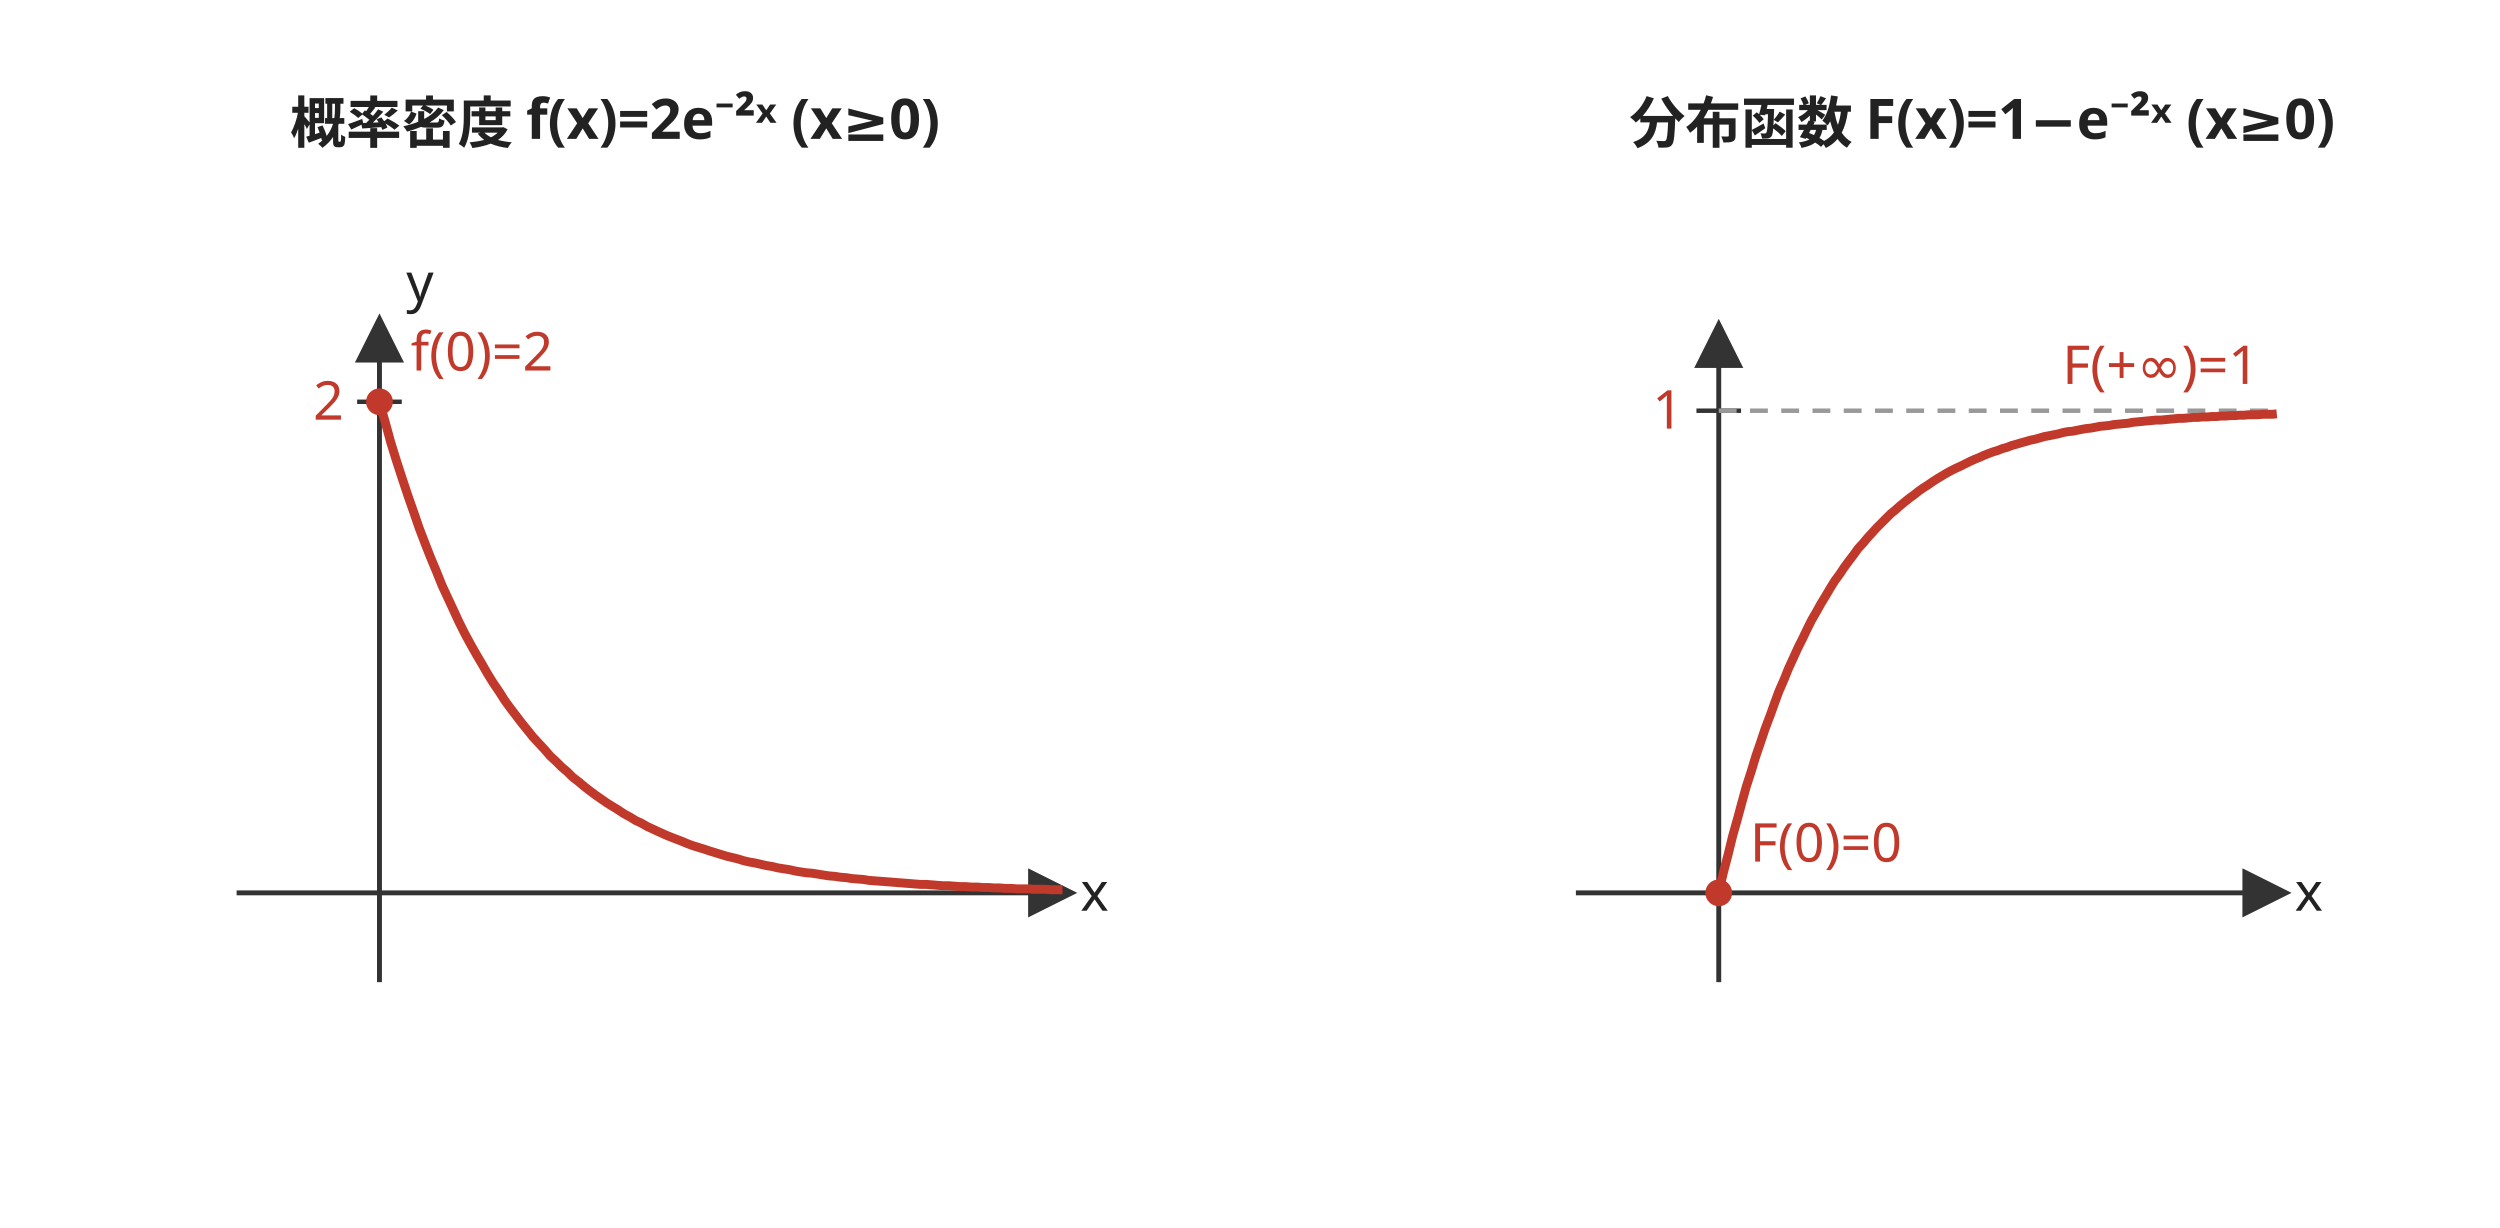
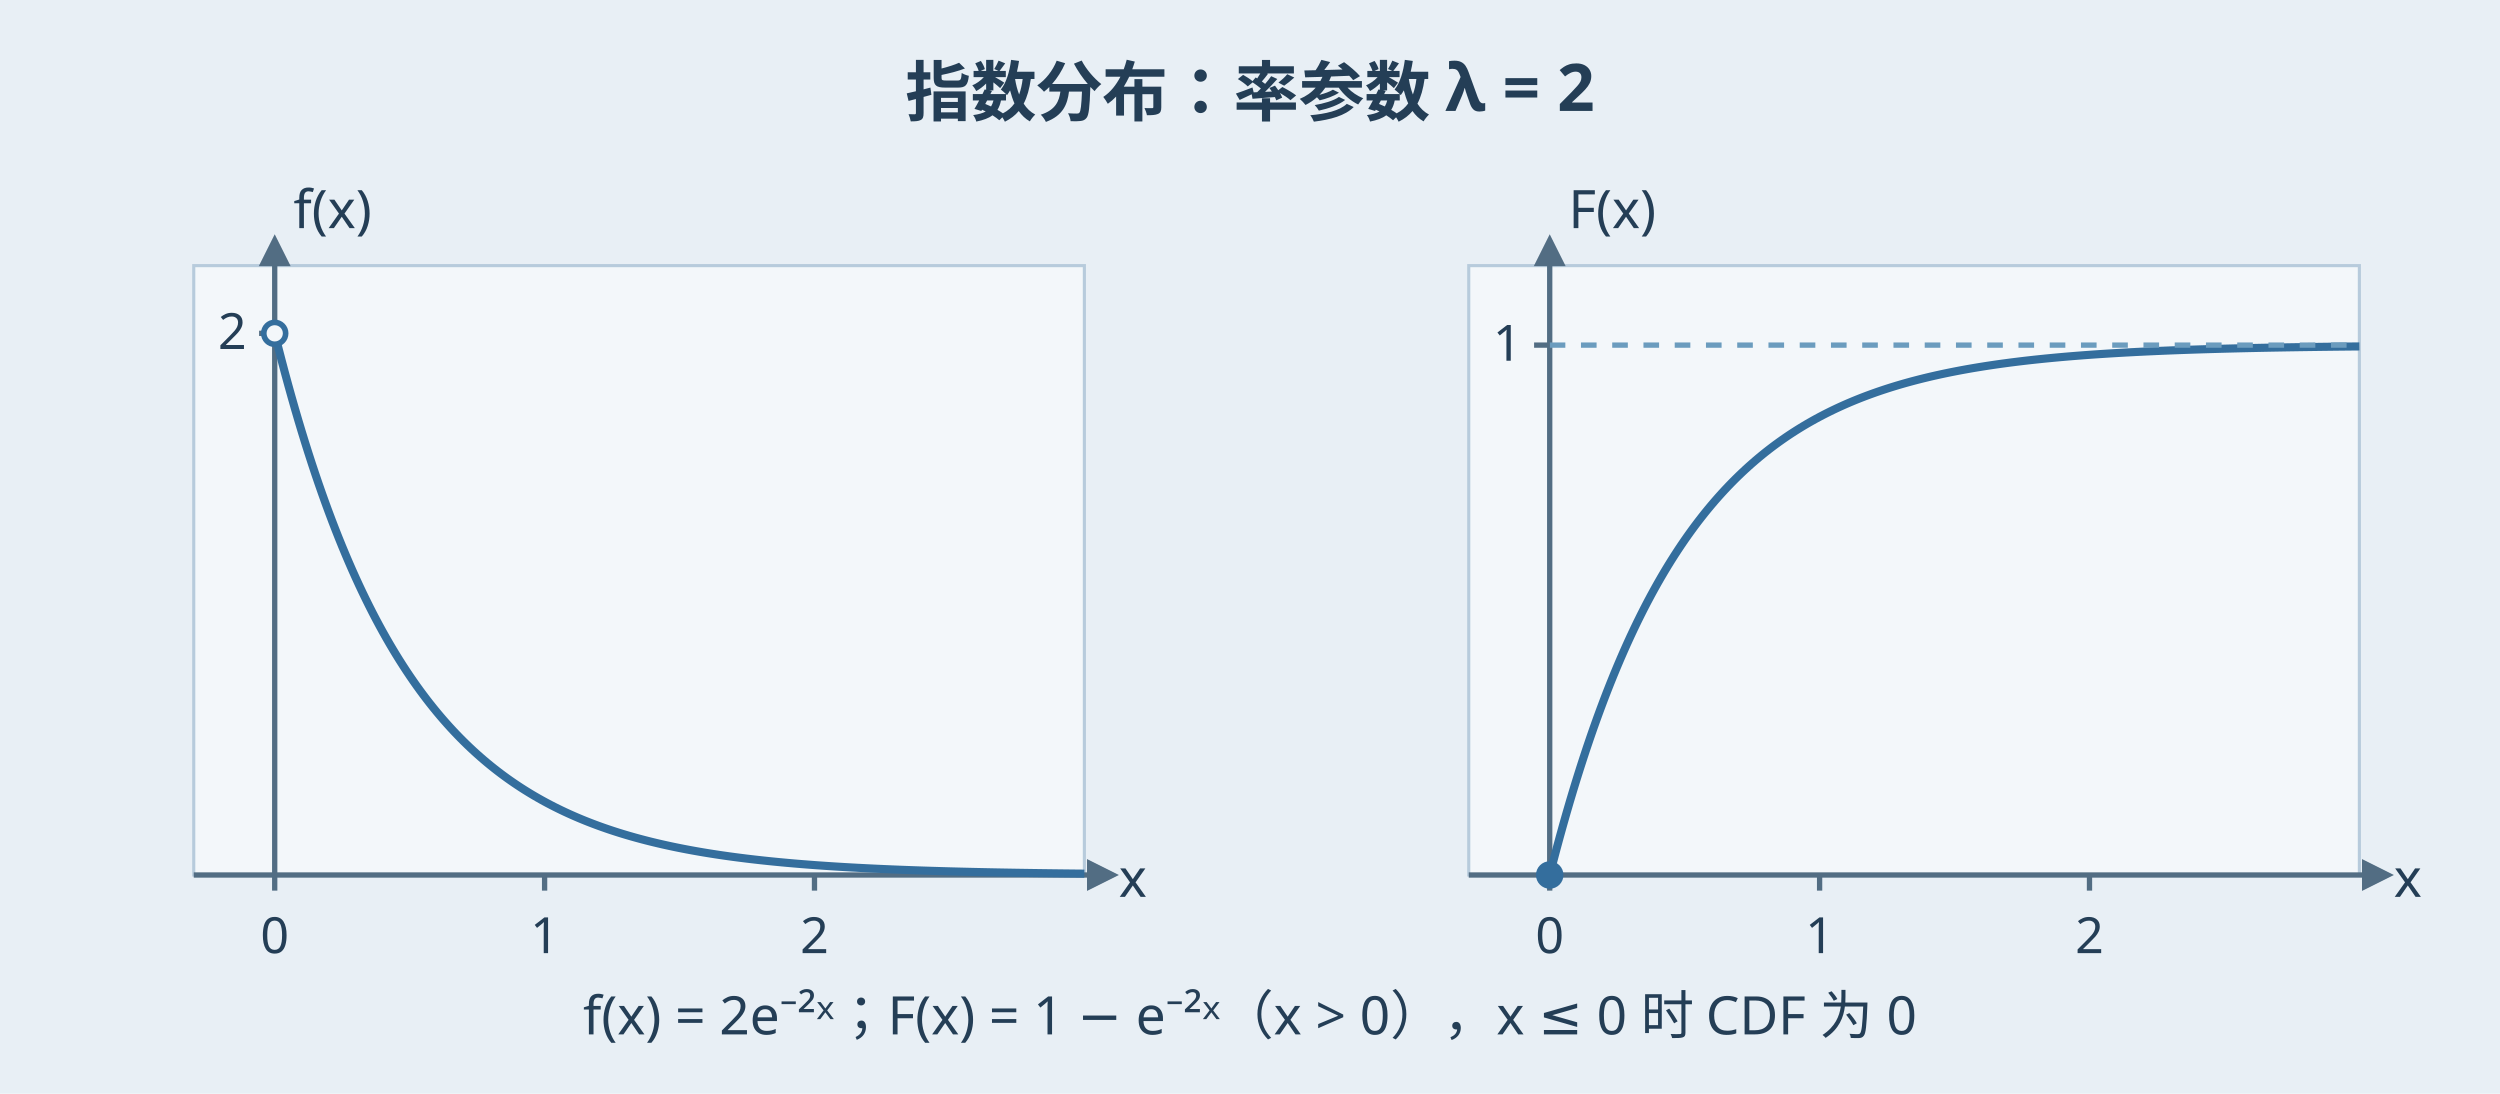
- <svg xmlns="http://www.w3.org/2000/svg" viewBox="0 0 560 275" font-family="sans-serif" font-size="12">
-   <style>
-     .label { font-size: 12px; fill: #222; }
-     .axis { stroke: #333; stroke-width: 1.1; fill: none; }
-     .curve { stroke: #c0392b; stroke-width: 2; fill: none; stroke-linejoin: round; }
-     .dash { stroke: #999; stroke-dasharray: 4 3; fill: none; }
-     .pt { fill: #c0392b; }
-     .note { font-size: 12px; fill: #c0392b; }
-     .tick { stroke: #333; stroke-width: 1; }
-     .title { font-size: 12.5px; fill: #222; font-weight: 600; }
-   </style>
+ <svg xmlns="http://www.w3.org/2000/svg" width="800" height="350" viewBox="0 0 800 350">
+   <rect x="0" y="0" width="800" height="350" fill="#E8EFF5" />
  <defs>
-     <marker id="axArrow" markerWidth="10" markerHeight="10" refX="7" refY="5" orient="auto">
-       <polygon points="0 0, 10 5, 0 10" fill="#333" />
+     <marker id="arrow" viewBox="0 0 10 10" refX="8" refY="5" markerWidth="6" markerHeight="6" orient="auto-start-reverse">
+       <path d="M 0 0 L 10 5 L 0 10 z" fill="#526D83" />
    </marker>
  </defs>
-   <line x1="53" y1="200" x2="238.0" y2="200" class="axis" marker-end="url(#axArrow)" />
-   <line x1="85" y1="220" x2="85" y2="73.5" class="axis" marker-end="url(#axArrow)" />
-   <text class="label" x="242.0" y="204">x</text>
-   <text class="label" x="91" y="67.5">y</text>
-   <line x1="80" y1="90.0" x2="90" y2="90.0" class="tick" />
-   <text class="note" x="77" y="94.0" text-anchor="end">2</text>
-   <path d="M 85.0,90.0 L 86.3,94.6 L 87.5,99.0 L 88.8,103.2 L 90.1,107.2 L 91.4,111.1 L 92.7,114.8 L 93.9,118.3 L 95.2,121.7 L 96.5,125.0 L 97.8,128.1 L 99.0,131.1 L 100.3,133.9 L 101.6,136.7 L 102.8,139.3 L 104.1,141.9 L 105.4,144.3 L 106.7,146.6 L 108.0,148.8 L 109.2,150.9 L 110.5,153.0 L 111.8,154.9 L 113.0,156.8 L 114.3,158.6 L 115.6,160.3 L 116.9,162.0 L 118.2,163.6 L 119.4,165.1 L 120.7,166.5 L 122.0,167.9 L 123.2,169.3 L 124.5,170.5 L 125.8,171.8 L 127.1,172.9 L 128.3,174.1 L 129.6,175.1 L 130.9,176.2 L 132.2,177.2 L 133.4,178.1 L 134.7,179.0 L 136.0,179.9 L 137.3,180.7 L 138.6,181.5 L 139.8,182.3 L 141.1,183.0 L 142.4,183.8 L 143.7,184.4 L 144.9,185.1 L 146.2,185.7 L 147.5,186.3 L 148.8,186.9 L 150.0,187.4 L 151.3,187.9 L 152.6,188.4 L 153.8,188.9 L 155.1,189.4 L 156.4,189.8 L 157.7,190.2 L 158.9,190.6 L 160.2,191.0 L 161.5,191.4 L 162.8,191.8 L 164.1,192.1 L 165.3,192.4 L 166.6,192.8 L 167.9,193.1 L 169.1,193.3 L 170.4,193.6 L 171.7,193.9 L 173.0,194.1 L 174.2,194.4 L 175.5,194.6 L 176.8,194.8 L 178.1,195.1 L 179.3,195.3 L 180.6,195.5 L 181.9,195.6 L 183.2,195.8 L 184.4,196.0 L 185.7,196.2 L 187.0,196.3 L 188.3,196.5 L 189.6,196.6 L 190.8,196.8 L 192.1,196.9 L 193.4,197.0 L 194.6,197.2 L 195.9,197.3 L 197.2,197.4 L 198.5,197.5 L 199.8,197.6 L 201.0,197.7 L 202.3,197.8 L 203.6,197.9 L 204.8,198.0 L 206.1,198.1 L 207.4,198.1 L 208.7,198.2 L 209.9,198.3 L 211.2,198.4 L 212.5,198.4 L 213.8,198.5 L 215.0,198.6 L 216.3,198.6 L 217.6,198.7 L 218.9,198.7 L 220.1,198.8 L 221.4,198.8 L 222.7,198.9 L 224.0,198.9 L 225.2,199.0 L 226.5,199.0 L 227.8,199.1 L 229.1,199.1 L 230.3,199.1 L 231.6,199.2 L 232.9,199.2 L 234.2,199.2 L 235.4,199.3 L 236.7,199.3 L 238.0,199.3" class="curve" />
-   <circle cx="85.0" cy="90.0" r="3" class="pt" />
-   <text class="note" x="92.0" y="83.0">f(0)=2</text>
-   <text class="title" x="65" y="32">概率密度 f(x)=2e⁻²ˣ (x≥0)</text>
-   <line x1="353" y1="200" x2="510.0" y2="200" class="axis" marker-end="url(#axArrow)" />
-   <line x1="385" y1="220" x2="385" y2="74.72" class="axis" marker-end="url(#axArrow)" />
-   <text class="label" x="514.0" y="204">x</text>
-   <line x1="380" y1="92.0" x2="390" y2="92.0" class="tick" />
-   <text class="note" x="377" y="96.0" text-anchor="end">1</text>
-   <line x1="385" y1="92.0" x2="510.0" y2="92.0" class="dash" />
-   <text class="note" x="506.0" y="86.0" text-anchor="end">F(+∞)=1</text>
-   <path d="M 385.0,200.0 L 386.0,195.6 L 387.1,191.4 L 388.1,187.3 L 389.2,183.4 L 390.2,179.7 L 391.2,176.1 L 392.3,172.7 L 393.3,169.4 L 394.4,166.2 L 395.4,163.2 L 396.5,160.3 L 397.5,157.5 L 398.5,154.8 L 399.6,152.3 L 400.6,149.8 L 401.7,147.4 L 402.7,145.2 L 403.8,143.0 L 404.8,140.9 L 405.8,138.9 L 406.9,137.0 L 407.9,135.2 L 409.0,133.4 L 410.0,131.7 L 411.0,130.1 L 412.1,128.6 L 413.1,127.1 L 414.2,125.6 L 415.2,124.3 L 416.2,122.9 L 417.3,121.7 L 418.3,120.5 L 419.4,119.3 L 420.4,118.2 L 421.5,117.1 L 422.5,116.1 L 423.5,115.1 L 424.6,114.2 L 425.6,113.3 L 426.7,112.4 L 427.7,111.6 L 428.8,110.8 L 429.8,110.0 L 430.8,109.3 L 431.9,108.6 L 432.9,107.9 L 434.0,107.2 L 435.0,106.6 L 436.0,106.0 L 437.1,105.4 L 438.1,104.9 L 439.2,104.4 L 440.2,103.9 L 441.2,103.4 L 442.3,102.9 L 443.3,102.5 L 444.4,102.0 L 445.4,101.6 L 446.5,101.2 L 447.5,100.9 L 448.5,100.5 L 449.6,100.2 L 450.6,99.8 L 451.7,99.5 L 452.7,99.2 L 453.8,98.9 L 454.8,98.6 L 455.8,98.4 L 456.9,98.1 L 457.9,97.8 L 459.0,97.6 L 460.0,97.4 L 461.0,97.2 L 462.1,96.9 L 463.1,96.7 L 464.2,96.6 L 465.2,96.4 L 466.2,96.2 L 467.3,96.0 L 468.3,95.9 L 469.4,95.7 L 470.4,95.5 L 471.5,95.4 L 472.5,95.3 L 473.5,95.1 L 474.6,95.0 L 475.6,94.9 L 476.7,94.8 L 477.7,94.6 L 478.8,94.5 L 479.8,94.4 L 480.8,94.3 L 481.9,94.2 L 482.9,94.1 L 484.0,94.1 L 485.0,94.0 L 486.0,93.9 L 487.1,93.8 L 488.1,93.7 L 489.2,93.7 L 490.2,93.6 L 491.2,93.5 L 492.3,93.5 L 493.3,93.4 L 494.4,93.4 L 495.4,93.3 L 496.5,93.3 L 497.5,93.2 L 498.5,93.2 L 499.6,93.1 L 500.6,93.1 L 501.7,93.0 L 502.7,93.0 L 503.8,92.9 L 504.8,92.9 L 505.8,92.9 L 506.9,92.8 L 507.9,92.8 L 509.0,92.8 L 510.0,92.7" class="curve" />
-   <circle cx="385.0" cy="200.0" r="3" class="pt" />
-   <text class="note" x="392.0" y="193.0">F(0)=0</text>
-   <text class="title" x="365" y="32">分布函数 F(x)=1−e⁻²ˣ (x≥0)</text>
+   <text x="400.00" y="37.00" fill="#243E56" font-family="Microsoft YaHei, sans-serif" font-size="21" text-anchor="middle" font-weight="bold">指数分布：率参数 λ = 2</text>
+   <rect x="62" y="85" width="285" height="195" rx="0" fill="#F3F7FA" stroke="#B7CBDC" />
+   <line x1="62.000" y1="280.000" x2="356.000" y2="280.000" stroke="#526D83" stroke-width="1.7" marker-end="url(#arrow)" />
+   <line x1="87.909" y1="280.000" x2="87.909" y2="77.000" stroke="#526D83" stroke-width="1.7" marker-end="url(#arrow)" />
+   <text x="358.00" y="287.00" fill="#243E56" font-family="Microsoft YaHei, sans-serif" font-size="17" text-anchor="start" font-weight="normal">x</text>
+   <text x="93.91" y="73.00" fill="#243E56" font-family="Microsoft YaHei, sans-serif" font-size="17" text-anchor="start" font-weight="normal">f(x)</text>
+   <line x1="87.909" y1="280.000" x2="87.909" y2="285.000" stroke="#526D83" stroke-width="1.7" />
+   <text x="87.91" y="305.00" fill="#243E56" font-family="Microsoft YaHei, sans-serif" font-size="16" text-anchor="middle" font-weight="normal">0</text>
+   <line x1="174.273" y1="280.000" x2="174.273" y2="285.000" stroke="#526D83" stroke-width="1.7" />
+   <text x="174.27" y="305.00" fill="#243E56" font-family="Microsoft YaHei, sans-serif" font-size="16" text-anchor="middle" font-weight="normal">1</text>
+   <line x1="260.636" y1="280.000" x2="260.636" y2="285.000" stroke="#526D83" stroke-width="1.7" />
+   <text x="260.64" y="305.00" fill="#243E56" font-family="Microsoft YaHei, sans-serif" font-size="16" text-anchor="middle" font-weight="normal">2</text>
+   <polyline points="87.909,106.667 88.989,110.946 90.068,115.120 91.148,119.191 92.227,123.162 93.307,127.034 94.386,130.811 95.466,134.494 96.545,138.087 97.625,141.591 98.705,145.008 99.784,148.341 100.864,151.592 101.943,154.762 103.023,157.854 104.102,160.870 105.182,163.811 106.261,166.680 107.341,169.478 108.420,172.207 109.500,174.868 110.580,177.464 111.659,179.995 112.739,182.464 113.818,184.873 114.898,187.221 115.977,189.512 117.057,191.746 118.136,193.925 119.216,196.050 120.295,198.123 121.375,200.145 122.455,202.116 123.534,204.039 124.614,205.915 125.693,207.744 126.773,209.528 127.852,211.268 128.932,212.965 130.011,214.620 131.091,216.234 132.170,217.809 133.250,219.344 134.330,220.842 135.409,222.302 136.489,223.727 137.568,225.116 138.648,226.471 139.727,227.793 140.807,229.082 141.886,230.339 142.966,231.565 144.045,232.761 145.125,233.927 146.205,235.065 147.284,236.174 148.364,237.257 149.443,238.312 150.523,239.341 151.602,240.345 152.682,241.324 153.761,242.279 154.841,243.210 155.920,244.119 157.000,245.005 158.080,245.869 159.159,246.711 160.239,247.533 161.318,248.335 162.398,249.117 163.477,249.879 164.557,250.623 165.636,251.348 166.716,252.056 167.795,252.746 168.875,253.418 169.955,254.075 171.034,254.715 172.114,255.339 173.193,255.948 174.273,256.542 175.352,257.121 176.432,257.686 177.511,258.237 178.591,258.774 179.670,259.298 180.750,259.809 181.830,260.308 182.909,260.794 183.989,261.268 185.068,261.731 186.148,262.182 187.227,262.622 188.307,263.051 189.386,263.469 190.466,263.877 191.545,264.276 192.625,264.664 193.705,265.042 194.784,265.412 195.864,265.772 196.943,266.123 198.023,266.466 199.102,266.800 200.182,267.126 201.261,267.444 202.341,267.754 203.420,268.056 204.500,268.351 205.580,268.639 206.659,268.919 207.739,269.193 208.818,269.460 209.898,269.720 210.977,269.974 212.057,270.221 213.136,270.463 214.216,270.698 215.295,270.928 216.375,271.152 217.455,271.370 218.534,271.583 219.614,271.791 220.693,271.994 221.773,272.191 222.852,272.384 223.932,272.572 225.011,272.756 226.091,272.935 227.170,273.109 228.250,273.279 229.330,273.445 230.409,273.607 231.489,273.765 232.568,273.919 233.648,274.069 234.727,274.215 235.807,274.358 236.886,274.497 237.966,274.633 239.045,274.766 240.125,274.895 241.205,275.021 242.284,275.144 243.364,275.264 244.443,275.381 245.523,275.495 246.602,275.606 247.682,275.715 248.761,275.820 249.841,275.924 250.920,276.024 252.000,276.122 253.080,276.218 254.159,276.312 255.239,276.403 256.318,276.491 257.398,276.578 258.477,276.663 259.557,276.745 260.636,276.825 261.716,276.904 262.795,276.980 263.875,277.055 264.955,277.127 266.034,277.198 267.114,277.268 268.193,277.335 269.273,277.401 270.352,277.465 271.432,277.528 272.511,277.589 273.591,277.648 274.670,277.706 275.750,277.763 276.830,277.818 277.909,277.872 278.989,277.924 280.068,277.976 281.148,278.026 282.227,278.074 283.307,278.122 284.386,278.168 285.466,278.214 286.545,278.258 287.625,278.301 288.705,278.343 289.784,278.384 290.864,278.423 291.943,278.462 293.023,278.500 294.102,278.537 295.182,278.574 296.261,278.609 297.341,278.643 298.420,278.677 299.500,278.709 300.580,278.741 301.659,278.772 302.739,278.803 303.818,278.832 304.898,278.861 305.977,278.889 307.057,278.916 308.136,278.943 309.216,278.969 310.295,278.995 311.375,279.020 312.455,279.044 313.534,279.067 314.614,279.090 315.693,279.113 316.773,279.135 317.852,279.156 318.932,279.177 320.011,279.197 321.091,279.217 322.170,279.236 323.250,279.255 324.330,279.274 325.409,279.292 326.489,279.309 327.568,279.326 328.648,279.343 329.727,279.359 330.807,279.375 331.886,279.390 332.966,279.405 334.045,279.420 335.125,279.434 336.205,279.448 337.284,279.462 338.364,279.475 339.443,279.488 340.523,279.501 341.602,279.513 342.682,279.525 343.761,279.537 344.841,279.548 345.920,279.559 347.000,279.570" fill="none" stroke="#346E9D" stroke-width="2.6" stroke-linejoin="round" />
+   <line x1="82.909" y1="106.667" x2="87.909" y2="106.667" stroke="#526D83" stroke-width="1.7" />
+   <text x="78.91" y="111.67" fill="#243E56" font-family="Microsoft YaHei, sans-serif" font-size="16" text-anchor="end" font-weight="normal">2</text>
+   <circle cx="87.909" cy="106.667" r="3.5" fill="#F3F7FA" stroke="#346E9D" stroke-width="1.8" />
+   <rect x="470" y="85" width="285" height="195" rx="0" fill="#F3F7FA" stroke="#B7CBDC" />
+   <line x1="470.000" y1="280.000" x2="764.000" y2="280.000" stroke="#526D83" stroke-width="1.7" marker-end="url(#arrow)" />
+   <line x1="495.909" y1="280.000" x2="495.909" y2="77.000" stroke="#526D83" stroke-width="1.7" marker-end="url(#arrow)" />
+   <text x="766.00" y="287.00" fill="#243E56" font-family="Microsoft YaHei, sans-serif" font-size="17" text-anchor="start" font-weight="normal">x</text>
+   <text x="501.91" y="73.00" fill="#243E56" font-family="Microsoft YaHei, sans-serif" font-size="17" text-anchor="start" font-weight="normal">F(x)</text>
+   <line x1="495.909" y1="280.000" x2="495.909" y2="285.000" stroke="#526D83" stroke-width="1.7" />
+   <text x="495.91" y="305.00" fill="#243E56" font-family="Microsoft YaHei, sans-serif" font-size="16" text-anchor="middle" font-weight="normal">0</text>
+   <line x1="582.273" y1="280.000" x2="582.273" y2="285.000" stroke="#526D83" stroke-width="1.7" />
+   <text x="582.27" y="305.00" fill="#243E56" font-family="Microsoft YaHei, sans-serif" font-size="16" text-anchor="middle" font-weight="normal">1</text>
+   <line x1="668.636" y1="280.000" x2="668.636" y2="285.000" stroke="#526D83" stroke-width="1.7" />
+   <text x="668.64" y="305.00" fill="#243E56" font-family="Microsoft YaHei, sans-serif" font-size="16" text-anchor="middle" font-weight="normal">2</text>
+   <polyline points="495.909,280.000 496.989,275.813 498.068,271.730 499.148,267.748 500.227,263.864 501.307,260.076 502.386,256.381 503.466,252.777 504.545,249.263 505.625,245.835 506.705,242.492 507.784,239.232 508.864,236.052 509.943,232.950 511.023,229.925 512.102,226.975 513.182,224.098 514.261,221.291 515.341,218.554 516.420,215.885 517.500,213.281 518.580,210.742 519.659,208.265 520.739,205.850 521.818,203.494 522.898,201.197 523.977,198.956 525.057,196.770 526.136,194.638 527.216,192.559 528.295,190.532 529.375,188.554 530.455,186.625 531.534,184.744 532.614,182.909 533.693,181.120 534.773,179.375 535.852,177.673 536.932,176.013 538.011,174.393 539.091,172.814 540.170,171.274 541.250,169.772 542.330,168.307 543.409,166.878 544.489,165.485 545.568,164.125 546.648,162.800 547.727,161.507 548.807,160.246 549.886,159.016 550.966,157.817 552.045,156.647 553.125,155.506 554.205,154.393 555.284,153.308 556.364,152.249 557.443,151.217 558.523,150.210 559.602,149.228 560.682,148.270 561.761,147.336 562.841,146.425 563.920,145.536 565.000,144.669 566.080,143.824 567.159,143.000 568.239,142.196 569.318,141.412 570.398,140.647 571.477,139.901 572.557,139.173 573.636,138.464 574.716,137.772 575.795,137.097 576.875,136.438 577.955,135.796 579.034,135.170 580.114,134.560 581.193,133.964 582.273,133.383 583.352,132.816 584.432,132.264 585.511,131.725 586.591,131.199 587.670,130.686 588.750,130.186 589.830,129.699 590.909,129.223 591.989,128.759 593.068,128.307 594.148,127.866 595.227,127.435 596.307,127.015 597.386,126.606 598.466,126.207 599.545,125.817 600.625,125.438 601.705,125.067 602.784,124.706 603.864,124.354 604.943,124.010 606.023,123.675 607.102,123.348 608.182,123.029 609.261,122.718 610.341,122.415 611.420,122.119 612.500,121.830 613.580,121.549 614.659,121.275 615.739,121.007 616.818,120.746 617.898,120.491 618.977,120.243 620.057,120.001 621.136,119.765 622.216,119.534 623.295,119.310 624.375,119.091 625.455,118.877 626.534,118.669 627.614,118.465 628.693,118.267 629.773,118.074 630.852,117.885 631.932,117.701 633.011,117.522 634.091,117.347 635.170,117.176 636.250,117.010 637.330,116.847 638.409,116.689 639.489,116.534 640.568,116.384 641.648,116.237 642.727,116.094 643.807,115.954 644.886,115.818 645.966,115.685 647.045,115.555 648.125,115.429 649.205,115.305 650.284,115.185 651.364,115.068 652.443,114.954 653.523,114.842 654.602,114.733 655.682,114.627 656.761,114.524 657.841,114.423 658.920,114.324 660.000,114.228 661.080,114.134 662.159,114.043 663.239,113.954 664.318,113.867 665.398,113.782 666.477,113.700 667.557,113.619 668.636,113.540 669.716,113.464 670.795,113.389 671.875,113.316 672.955,113.245 674.034,113.176 675.114,113.108 676.193,113.042 677.273,112.978 678.352,112.915 679.432,112.854 680.511,112.794 681.591,112.736 682.670,112.679 683.750,112.623 684.830,112.569 685.909,112.517 686.989,112.465 688.068,112.415 689.148,112.366 690.227,112.318 691.307,112.272 692.386,112.227 693.466,112.182 694.545,112.139 695.625,112.097 696.705,112.056 697.784,112.016 698.864,111.977 699.943,111.939 701.023,111.902 702.102,111.866 703.182,111.830 704.261,111.796 705.341,111.762 706.420,111.729 707.500,111.697 708.580,111.666 709.659,111.636 710.739,111.606 711.818,111.577 712.898,111.549 713.977,111.522 715.057,111.495 716.136,111.469 717.216,111.443 718.295,111.418 719.375,111.394 720.455,111.370 721.534,111.347 722.614,111.325 723.693,111.303 724.773,111.281 725.852,111.260 726.932,111.240 728.011,111.220 729.091,111.201 730.170,111.182 731.250,111.163 732.330,111.145 733.409,111.128 734.489,111.111 735.568,111.094 736.648,111.078 737.727,111.062 738.807,111.046 739.886,111.031 740.966,111.017 742.045,111.002 743.125,110.988 744.205,110.974 745.284,110.961 746.364,110.948 747.443,110.935 748.523,110.923 749.602,110.911 750.682,110.899 751.761,110.888 752.841,110.877 753.920,110.866 755.000,110.855" fill="none" stroke="#346E9D" stroke-width="2.6" stroke-linejoin="round" />
+   <line x1="495.909" y1="110.435" x2="755.000" y2="110.435" stroke="#6B9CBE" stroke-width="1.7" stroke-dasharray="5 5" />
+   <line x1="490.909" y1="110.435" x2="495.909" y2="110.435" stroke="#526D83" stroke-width="1.7" />
+   <text x="486.91" y="115.43" fill="#243E56" font-family="Microsoft YaHei, sans-serif" font-size="16" text-anchor="end" font-weight="normal">1</text>
+   <circle cx="495.909" cy="280.000" r="3.5" fill="#346E9D" stroke="#346E9D" stroke-width="1.8" />
+   <text x="400.00" y="331.00" fill="#243E56" font-family="Microsoft YaHei, sans-serif" font-size="17" text-anchor="middle" font-weight="normal">f(x) = 2e⁻²ˣ；F(x) = 1 − e⁻²ˣ（x &gt; 0），x ≤ 0 时 CDF 为 0</text>
</svg>
